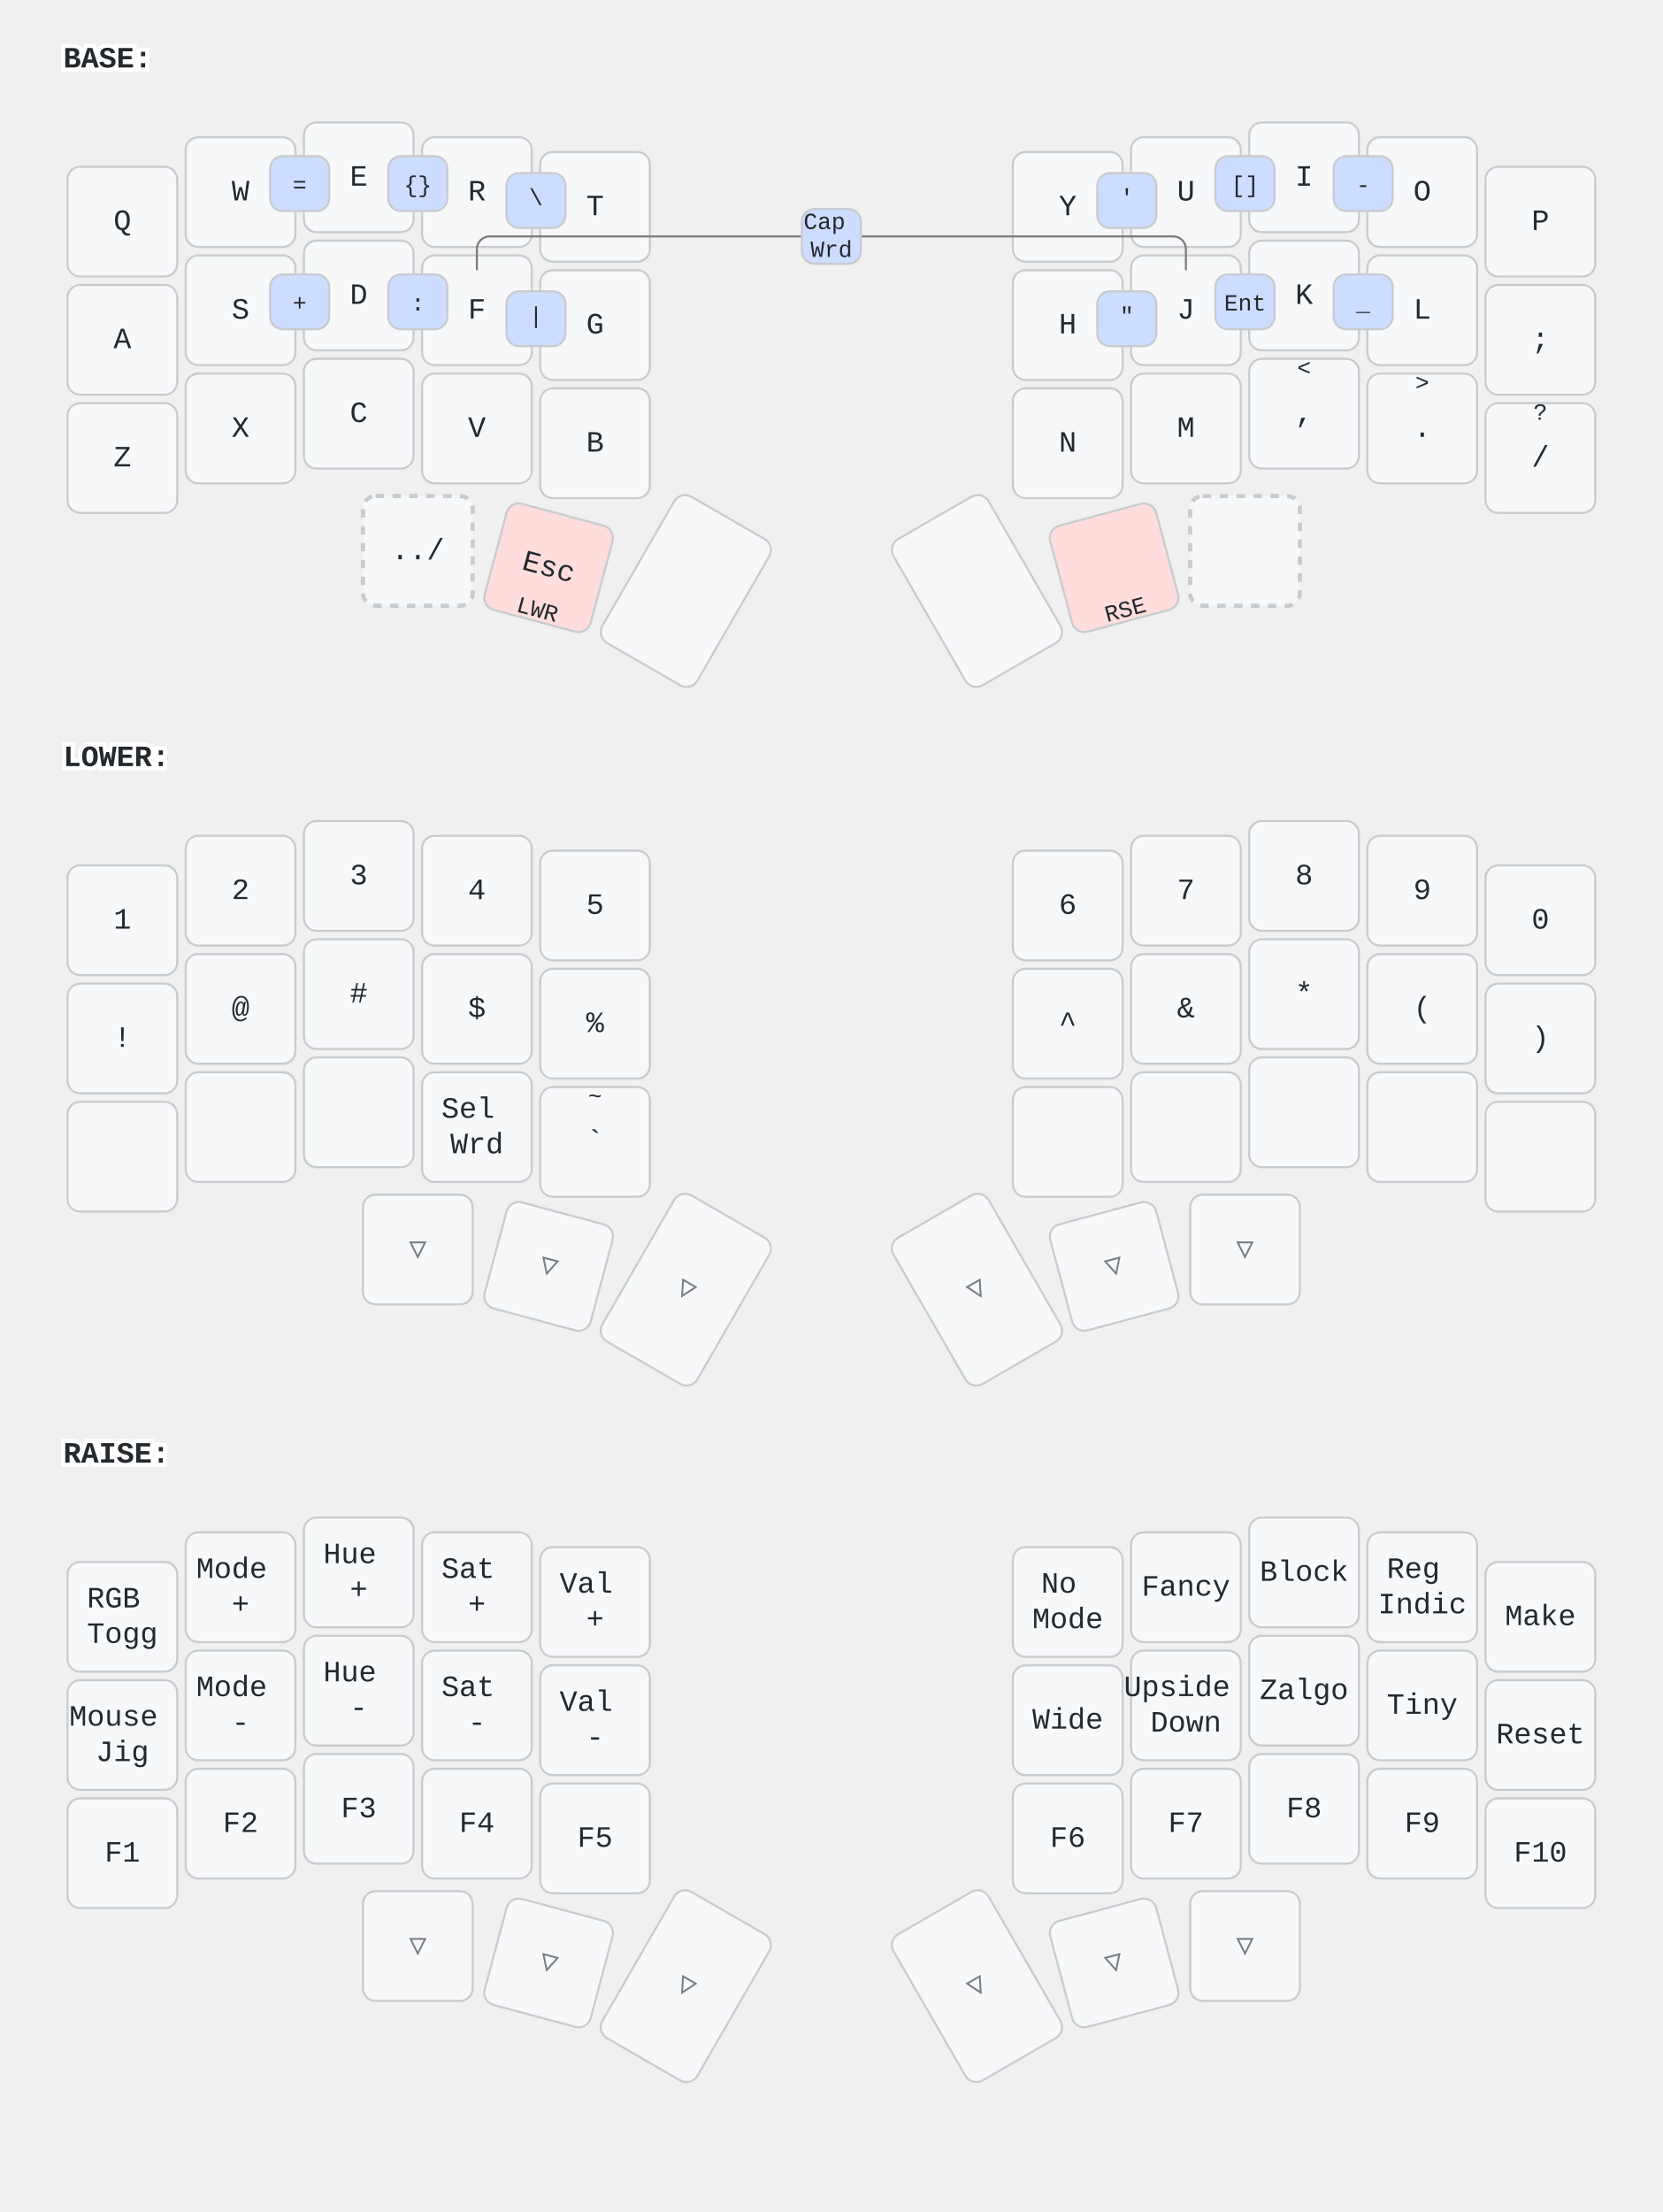
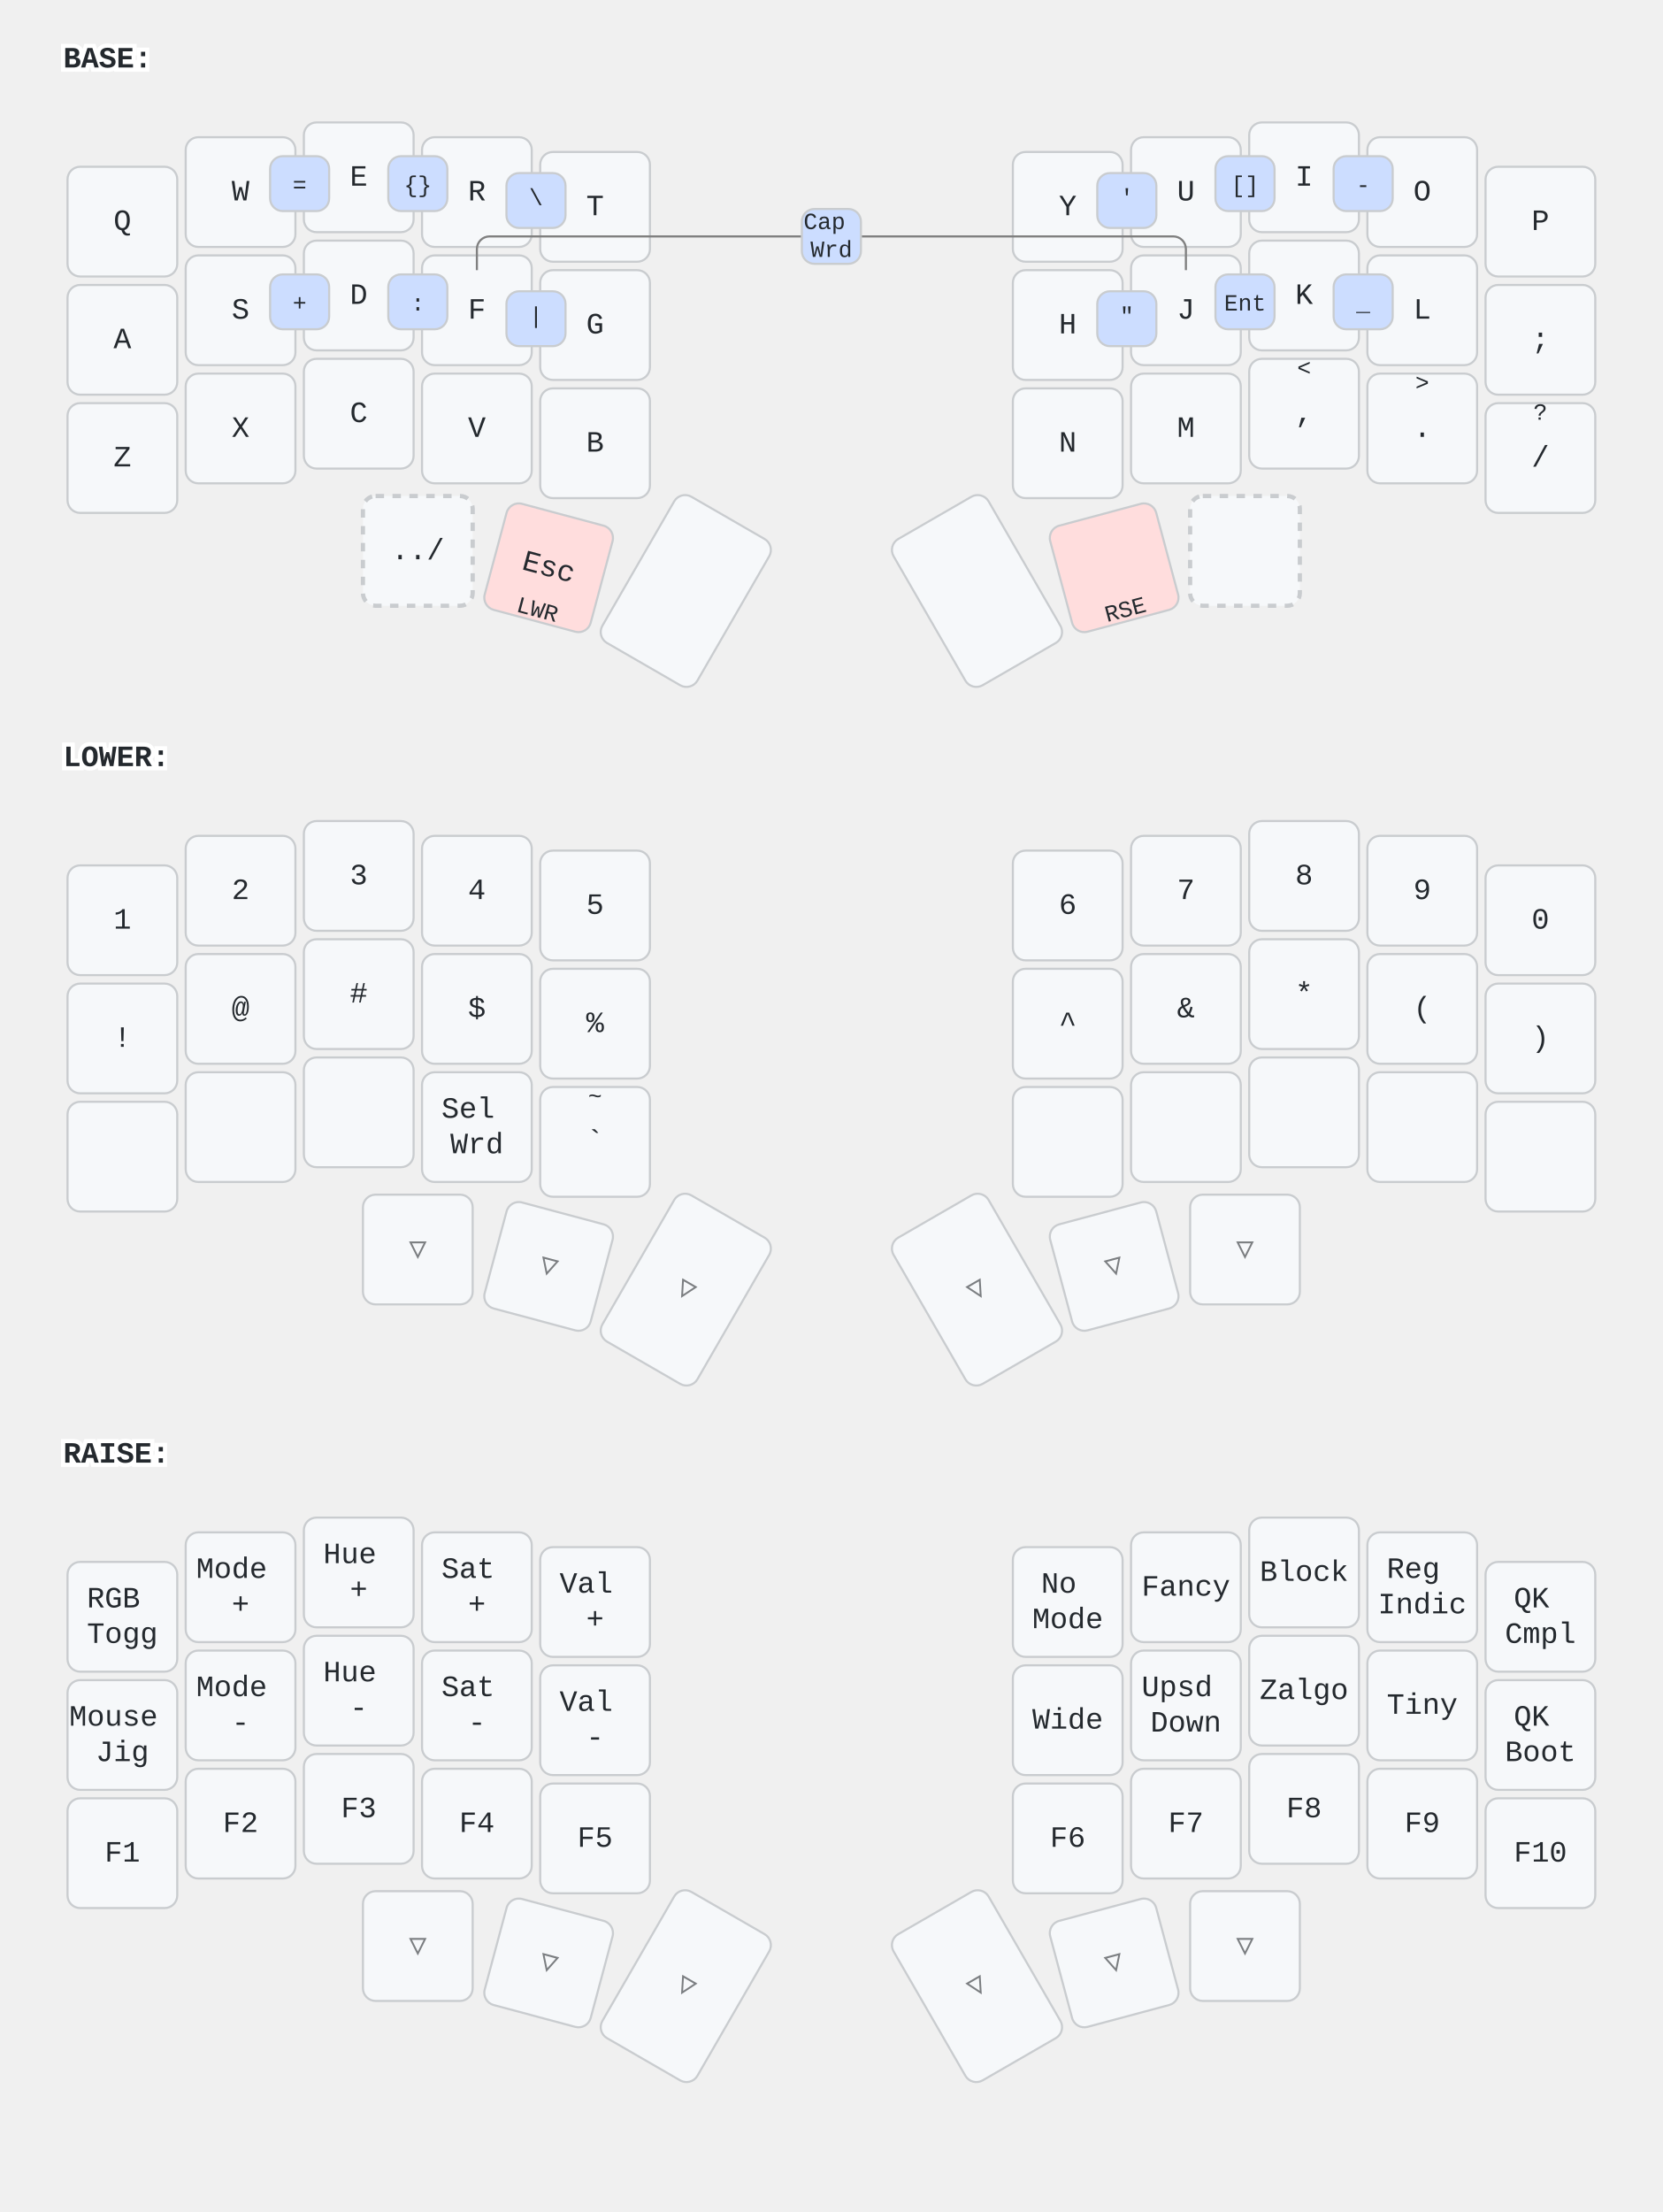
<svg xmlns="http://www.w3.org/2000/svg" xmlns:xlink="http://www.w3.org/1999/xlink" width="788" height="1048" viewBox="0 0 788 1048" class="keymap">
  <defs>/* start glyphs */
<svg id="mdi:apple-keyboard-caps">
      <svg id="mdi-apple-keyboard-caps" viewBox="0 0 24 24">
        <path d="M15,14V8H17.17L12,2.83L6.83,8H9V14H15M12,0L22,10H17V16H7V10H2L12,0M7,18H17V24H7V18M15,20H9V22H15V20Z" />
      </svg>
    </svg>
    <svg id="mdi:apple-keyboard-command">
      <svg id="mdi-apple-keyboard-command" viewBox="0 0 24 24">
        <path d="M6,2A4,4 0 0,1 10,6V8H14V6A4,4 0 0,1 18,2A4,4 0 0,1 22,6A4,4 0 0,1 18,10H16V14H18A4,4 0 0,1 22,18A4,4 0 0,1 18,22A4,4 0 0,1 14,18V16H10V18A4,4 0 0,1 6,22A4,4 0 0,1 2,18A4,4 0 0,1 6,14H8V10H6A4,4 0 0,1 2,6A4,4 0 0,1 6,2M16,18A2,2 0 0,0 18,20A2,2 0 0,0 20,18A2,2 0 0,0 18,16H16V18M14,10H10V14H14V10M6,16A2,2 0 0,0 4,18A2,2 0 0,0 6,20A2,2 0 0,0 8,18V16H6M8,6A2,2 0 0,0 6,4A2,2 0 0,0 4,6A2,2 0 0,0 6,8H8V6M18,8A2,2 0 0,0 20,6A2,2 0 0,0 18,4A2,2 0 0,0 16,6V8H18Z" />
      </svg>
    </svg>
    <svg id="mdi:apple-keyboard-control">
      <svg id="mdi-apple-keyboard-control" viewBox="0 0 24 24">
        <path d="M19.78,11.78L18.36,13.19L12,6.83L5.64,13.19L4.22,11.78L12,4L19.78,11.78Z" />
      </svg>
    </svg>
    <svg id="mdi:apple-keyboard-option">
      <svg id="mdi-apple-keyboard-option" viewBox="0 0 24 24">
        <path d="M3,4H9.11L16.15,18H21V20H14.88L7.84,6H3V4M14,4H21V6H14V4Z" />
      </svg>
    </svg>
    <svg id="mdi:apple-keyboard-shift">
      <svg id="mdi-apple-keyboard-shift" viewBox="0 0 24 24">
        <path d="M15,18V12H17.17L12,6.83L6.83,12H9V18H15M12,4L22,14H17V20H7V14H2L12,4Z" />
      </svg>
    </svg>
    <svg id="mdi:arrow-down">
      <svg id="mdi-arrow-down" viewBox="0 0 24 24">
        <path d="M11,4H13V16L18.5,10.5L19.92,11.92L12,19.84L4.08,11.92L5.5,10.5L11,16V4Z" />
      </svg>
    </svg>
    <svg id="mdi:arrow-left">
      <svg id="mdi-arrow-left" viewBox="0 0 24 24">
        <path d="M20,11V13H8L13.5,18.5L12.08,19.92L4.16,12L12.08,4.08L13.5,5.5L8,11H20Z" />
      </svg>
    </svg>
    <svg id="mdi:arrow-right">
      <svg id="mdi-arrow-right" viewBox="0 0 24 24">
        <path d="M4,11V13H16L10.5,18.5L11.92,19.92L19.84,12L11.92,4.08L10.5,5.5L16,11H4Z" />
      </svg>
    </svg>
    <svg id="mdi:arrow-up">
      <svg id="mdi-arrow-up" viewBox="0 0 24 24">
        <path d="M13,20H11V8L5.5,13.5L4.08,12.08L12,4.16L19.92,12.08L18.5,13.5L13,8V20Z" />
      </svg>
    </svg>
    <svg id="mdi:backspace-outline">
      <svg id="mdi-backspace-outline" viewBox="0 0 24 24">
        <path d="M19,15.59L17.59,17L14,13.41L10.41,17L9,15.59L12.59,12L9,8.41L10.41,7L14,10.59L17.59,7L19,8.41L15.41,12L19,15.59M22,3A2,2 0 0,1 24,5V19A2,2 0 0,1 22,21H7C6.31,21 5.77,20.64 5.41,20.11L0,12L5.41,3.88C5.77,3.35 6.31,3 7,3H22M22,5H7L2.28,12L7,19H22V5Z" />
      </svg>
    </svg>
    <svg id="mdi:content-paste">
      <svg id="mdi-content-paste" viewBox="0 0 24 24">
        <path d="M19,20H5V4H7V7H17V4H19M12,2A1,1 0 0,1 13,3A1,1 0 0,1 12,4A1,1 0 0,1 11,3A1,1 0 0,1 12,2M19,2H14.82C14.4,0.84 13.3,0 12,0C10.7,0 9.6,0.84 9.18,2H5A2,2 0 0,0 3,4V20A2,2 0 0,0 5,22H19A2,2 0 0,0 21,20V4A2,2 0 0,0 19,2Z" />
      </svg>
    </svg>
    <svg id="mdi:keyboard-space">
      <svg id="mdi-keyboard-space" viewBox="0 0 24 24">
        <path d="M3 15H5V19H19V15H21V19C21 20.1 20.1 21 19 21H5C3.9 21 3 20.1 3 19V15Z" />
      </svg>
    </svg>
    <svg id="mdi:keyboard-tab">
      <svg id="mdi-keyboard-tab" viewBox="0 0 24 24">
        <path d="M20,18H22V6H20M11.59,7.41L15.17,11H1V13H15.17L11.59,16.58L13,18L19,12L13,6L11.59,7.41Z" />
      </svg>
    </svg>
    <svg id="mdi:play-pause">
      <svg id="mdi-play-pause" viewBox="0 0 24 24">
        <path d="M3,5V19L11,12M13,19H16V5H13M18,5V19H21V5" />
      </svg>
    </svg>
    <svg id="mdi:volume-minus">
      <svg id="mdi-volume-minus" viewBox="0 0 24 24">
        <path d="M3,9H7L12,4V20L7,15H3V9M14,11H22V13H14V11Z" />
      </svg>
    </svg>
    <svg id="mdi:volume-plus">
      <svg id="mdi-volume-plus" viewBox="0 0 24 24">
        <path d="M3,9H7L12,4V20L7,15H3V9M14,11H17V8H19V11H22V13H19V16H17V13H14V11Z" />
      </svg>
    </svg>
  </defs>/* end glyphs */
<style>/* inherit to force styles through use tags */
svg path {
    fill: inherit;
}

/* font and background color specifications */
svg.keymap {
    font-family: SFMono-Regular,Consolas,Liberation Mono,Menlo,monospace;
    font-size: 14px;
    font-kerning: normal;
    text-rendering: optimizeLegibility;
    fill: #24292e;
}

/* default key styling */
rect.key {
    fill: #f6f8fa;
}

rect.key, rect.combo {
    stroke: #c9cccf;
    stroke-width: 1;
}

/* default key side styling, only used is draw_key_sides is set */
rect.side {
    filter: brightness(90%);
}

/* color accent for combo boxes */
rect.combo, rect.combo-separate {
    fill: #cdf;
}

/* color accent for held keys */
rect.held, rect.combo.held {
    fill: #fdd;
}

/* color accent for ghost (optional) keys */
rect.ghost, rect.combo.ghost {
    stroke-dasharray: 4, 4;
    stroke-width: 2;
}

text {
    text-anchor: middle;
    dominant-baseline: middle;
}

/* styling for layer labels */
text.label {
    font-weight: bold;
    text-anchor: start;
    stroke: white;
    stroke-width: 4;
    paint-order: stroke;
}

/* styling for optional footer */
text.footer {
    text-anchor: end;
    dominant-baseline: auto;
    stroke: white;
    stroke-width: 4;
    paint-order: stroke;
}

/* styling for combo tap, and key hold/shifted label text */
text.combo, text.hold, text.shifted {
    font-size: 11px;
}

text.hold {
    text-anchor: middle;
    dominant-baseline: auto;
}

text.shifted {
    text-anchor: middle;
    dominant-baseline: hanging;
}

/* styling for hold/shifted label text in combo box */
text.combo.hold, text.combo.shifted {
    font-size: 8px;
}

/* lighter symbol for transparent keys */
text.trans {
    fill: #7b7e81;
}

/* styling for combo dendrons */
path.combo {
    stroke-width: 1;
    stroke: gray;
    fill: none;
}

/* Start Tabler Icons Cleanup */
/* cannot use height/width with glyphs */
.icon-tabler &gt; path {
    fill: inherit;
    stroke: inherit;
    stroke-width: 2;
}
/* hide tabler's default box */
.icon-tabler &gt; path[stroke="none"][fill="none"] {
    visibility: hidden;
}
/* End Tabler Icons Cleanup */
</style>
  <g transform="translate(30, 0)" class="layer-BASE">
    <text x="0" y="28" class="label">BASE:</text>
    <g transform="translate(0, 56)">
      <g transform="translate(28, 49)" class="key keypos-0">
        <rect rx="6" ry="6" x="-26" y="-26" width="52" height="52" class="key" />
        <text x="0" y="0" class="key tap">Q</text>
      </g>
      <g transform="translate(84, 35)" class="key keypos-1">
        <rect rx="6" ry="6" x="-26" y="-26" width="52" height="52" class="key" />
        <text x="0" y="0" class="key tap">W</text>
      </g>
      <g transform="translate(140, 28)" class="key keypos-2">
        <rect rx="6" ry="6" x="-26" y="-26" width="52" height="52" class="key" />
        <text x="0" y="0" class="key tap">E</text>
      </g>
      <g transform="translate(196, 35)" class="key keypos-3">
        <rect rx="6" ry="6" x="-26" y="-26" width="52" height="52" class="key" />
        <text x="0" y="0" class="key tap">R</text>
      </g>
      <g transform="translate(252, 42)" class="key keypos-4">
        <rect rx="6" ry="6" x="-26" y="-26" width="52" height="52" class="key" />
        <text x="0" y="0" class="key tap">T</text>
      </g>
      <g transform="translate(476, 42)" class="key keypos-5">
        <rect rx="6" ry="6" x="-26" y="-26" width="52" height="52" class="key" />
        <text x="0" y="0" class="key tap">Y</text>
      </g>
      <g transform="translate(532, 35)" class="key keypos-6">
        <rect rx="6" ry="6" x="-26" y="-26" width="52" height="52" class="key" />
        <text x="0" y="0" class="key tap">U</text>
      </g>
      <g transform="translate(588, 28)" class="key keypos-7">
        <rect rx="6" ry="6" x="-26" y="-26" width="52" height="52" class="key" />
        <text x="0" y="0" class="key tap">I</text>
      </g>
      <g transform="translate(644, 35)" class="key keypos-8">
        <rect rx="6" ry="6" x="-26" y="-26" width="52" height="52" class="key" />
        <text x="0" y="0" class="key tap">O</text>
      </g>
      <g transform="translate(700, 49)" class="key keypos-9">
        <rect rx="6" ry="6" x="-26" y="-26" width="52" height="52" class="key" />
        <text x="0" y="0" class="key tap">P</text>
      </g>
      <g transform="translate(28, 105)" class="key keypos-10">
        <rect rx="6" ry="6" x="-26" y="-26" width="52" height="52" class="key" />
        <text x="0" y="0" class="key tap">A</text>
        <use href="#mdi:apple-keyboard-option" xlink:href="#mdi:apple-keyboard-option" x="-6" y="12" height="12" width="12.0" class="key hold glyph mdi:apple-keyboard-option" />
      </g>
      <g transform="translate(84, 91)" class="key keypos-11">
        <rect rx="6" ry="6" x="-26" y="-26" width="52" height="52" class="key" />
        <text x="0" y="0" class="key tap">S</text>
        <use href="#mdi:apple-keyboard-command" xlink:href="#mdi:apple-keyboard-command" x="-6" y="12" height="12" width="12.0" class="key hold glyph mdi:apple-keyboard-command" />
      </g>
      <g transform="translate(140, 84)" class="key keypos-12">
        <rect rx="6" ry="6" x="-26" y="-26" width="52" height="52" class="key" />
        <text x="0" y="0" class="key tap">D</text>
        <use href="#mdi:apple-keyboard-control" xlink:href="#mdi:apple-keyboard-control" x="-6" y="12" height="12" width="12.0" class="key hold glyph mdi:apple-keyboard-control" />
      </g>
      <g transform="translate(196, 91)" class="key keypos-13">
        <rect rx="6" ry="6" x="-26" y="-26" width="52" height="52" class="key" />
        <text x="0" y="0" class="key tap">F</text>
        <use href="#mdi:apple-keyboard-shift" xlink:href="#mdi:apple-keyboard-shift" x="-6" y="12" height="12" width="12.0" class="key hold glyph mdi:apple-keyboard-shift" />
      </g>
      <g transform="translate(252, 98)" class="key keypos-14">
        <rect rx="6" ry="6" x="-26" y="-26" width="52" height="52" class="key" />
        <text x="0" y="0" class="key tap">G</text>
      </g>
      <g transform="translate(476, 98)" class="key keypos-15">
        <rect rx="6" ry="6" x="-26" y="-26" width="52" height="52" class="key" />
        <text x="0" y="0" class="key tap">H</text>
      </g>
      <g transform="translate(532, 91)" class="key keypos-16">
        <rect rx="6" ry="6" x="-26" y="-26" width="52" height="52" class="key" />
        <text x="0" y="0" class="key tap">J</text>
        <use href="#mdi:apple-keyboard-shift" xlink:href="#mdi:apple-keyboard-shift" x="-6" y="12" height="12" width="12.0" class="key hold glyph mdi:apple-keyboard-shift" />
      </g>
      <g transform="translate(588, 84)" class="key keypos-17">
        <rect rx="6" ry="6" x="-26" y="-26" width="52" height="52" class="key" />
        <text x="0" y="0" class="key tap">K</text>
        <use href="#mdi:apple-keyboard-control" xlink:href="#mdi:apple-keyboard-control" x="-6" y="12" height="12" width="12.0" class="key hold glyph mdi:apple-keyboard-control" />
      </g>
      <g transform="translate(644, 91)" class="key keypos-18">
        <rect rx="6" ry="6" x="-26" y="-26" width="52" height="52" class="key" />
        <text x="0" y="0" class="key tap">L</text>
        <use href="#mdi:apple-keyboard-command" xlink:href="#mdi:apple-keyboard-command" x="-6" y="12" height="12" width="12.0" class="key hold glyph mdi:apple-keyboard-command" />
      </g>
      <g transform="translate(700, 105)" class="key keypos-19">
        <rect rx="6" ry="6" x="-26" y="-26" width="52" height="52" class="key" />
        <text x="0" y="0" class="key tap">;</text>
        <use href="#mdi:apple-keyboard-option" xlink:href="#mdi:apple-keyboard-option" x="-6" y="12" height="12" width="12.0" class="key hold glyph mdi:apple-keyboard-option" />
      </g>
      <g transform="translate(28, 161)" class="key keypos-20">
        <rect rx="6" ry="6" x="-26" y="-26" width="52" height="52" class="key" />
        <text x="0" y="0" class="key tap">Z</text>
      </g>
      <g transform="translate(84, 147)" class="key keypos-21">
        <rect rx="6" ry="6" x="-26" y="-26" width="52" height="52" class="key" />
        <text x="0" y="0" class="key tap">X</text>
      </g>
      <g transform="translate(140, 140)" class="key keypos-22">
        <rect rx="6" ry="6" x="-26" y="-26" width="52" height="52" class="key" />
        <text x="0" y="0" class="key tap">C</text>
      </g>
      <g transform="translate(196, 147)" class="key keypos-23">
        <rect rx="6" ry="6" x="-26" y="-26" width="52" height="52" class="key" />
        <text x="0" y="0" class="key tap">V</text>
      </g>
      <g transform="translate(252, 154)" class="key keypos-24">
        <rect rx="6" ry="6" x="-26" y="-26" width="52" height="52" class="key" />
        <text x="0" y="0" class="key tap">B</text>
      </g>
      <g transform="translate(476, 154)" class="key keypos-25">
        <rect rx="6" ry="6" x="-26" y="-26" width="52" height="52" class="key" />
        <text x="0" y="0" class="key tap">N</text>
      </g>
      <g transform="translate(532, 147)" class="key keypos-26">
        <rect rx="6" ry="6" x="-26" y="-26" width="52" height="52" class="key" />
        <text x="0" y="0" class="key tap">M</text>
      </g>
      <g transform="translate(588, 140)" class="key keypos-27">
        <rect rx="6" ry="6" x="-26" y="-26" width="52" height="52" class="key" />
        <text x="0" y="0" class="key tap">,</text>
        <text x="0" y="-24" class="key shifted">&lt;</text>
      </g>
      <g transform="translate(644, 147)" class="key keypos-28">
        <rect rx="6" ry="6" x="-26" y="-26" width="52" height="52" class="key" />
        <text x="0" y="0" class="key tap">.</text>
        <text x="0" y="-24" class="key shifted">&gt;</text>
      </g>
      <g transform="translate(700, 161)" class="key keypos-29">
        <rect rx="6" ry="6" x="-26" y="-26" width="52" height="52" class="key" />
        <text x="0" y="0" class="key tap">/</text>
        <text x="0" y="-24" class="key shifted">?</text>
      </g>
      <g transform="translate(168, 205)" class="key ghost keypos-30">
        <rect rx="6" ry="6" x="-26" y="-26" width="52" height="52" class="key ghost" />
        <text x="0" y="0" class="key ghost tap">../</text>
      </g>
      <g transform="translate(230, 213) rotate(15.0)" class="key held keypos-31">
        <rect rx="6" ry="6" x="-26" y="-26" width="52" height="52" class="key held" />
        <text x="0" y="0" class="key held tap">Esc</text>
        <text x="0" y="24" class="key held hold">LWR</text>
      </g>
      <g transform="translate(295, 224) rotate(30.0)" class="key keypos-32">
        <rect rx="6" ry="6" x="-26" y="-40" width="52" height="80" class="key" />
        <use href="#mdi:keyboard-space" xlink:href="#mdi:keyboard-space" x="-7" y="-7" height="14" width="14.0" class="key tap glyph mdi:keyboard-space" />
      </g>
      <g transform="translate(433, 224) rotate(-30.0)" class="key keypos-33">
        <rect rx="6" ry="6" x="-26" y="-40" width="52" height="80" class="key" />
        <use href="#mdi:backspace-outline" xlink:href="#mdi:backspace-outline" x="-7" y="-7" height="14" width="14.0" class="key tap glyph mdi:backspace-outline" />
      </g>
      <g transform="translate(498, 213) rotate(-15.0)" class="key held keypos-34">
        <rect rx="6" ry="6" x="-26" y="-26" width="52" height="52" class="key held" />
        <use href="#mdi:content-paste" xlink:href="#mdi:content-paste" x="-7" y="-7" height="14" width="14.0" class="key held tap glyph mdi:content-paste" />
        <text x="0" y="24" class="key held hold">RSE</text>
      </g>
      <g transform="translate(560, 205)" class="key ghost keypos-35">
        <rect rx="6" ry="6" x="-26" y="-26" width="52" height="52" class="key ghost" />
        <use href="#mdi:play-pause" xlink:href="#mdi:play-pause" x="-7" y="-7" height="14" width="14.0" class="key ghost tap glyph mdi:play-pause" />
      </g>
      <g class="combo combopos-0">
        <rect rx="6" ry="6" x="154" y="18" width="28" height="26" class="combo" />
        <text x="168" y="32" class="combo tap">{}</text>
      </g>
      <g class="combo combopos-1">
        <rect rx="6" ry="6" x="210" y="26" width="28" height="26" class="combo" />
        <text x="224" y="38" class="combo tap">\</text>
      </g>
      <g class="combo combopos-2">
        <rect rx="6" ry="6" x="546" y="18" width="28" height="26" class="combo" />
        <text x="560" y="32" class="combo tap">[]</text>
      </g>
      <g class="combo combopos-3">
        <rect rx="6" ry="6" x="98" y="18" width="28" height="26" class="combo" />
        <text x="112" y="32" class="combo tap">=</text>
      </g>
      <g class="combo combopos-4">
        <rect rx="6" ry="6" x="602" y="18" width="28" height="26" class="combo" />
        <text x="616" y="32" class="combo tap">-</text>
      </g>
      <g class="combo combopos-5">
        <rect rx="6" ry="6" x="210" y="82" width="28" height="26" class="combo" />
        <text x="224" y="94" class="combo tap">|</text>
      </g>
      <g class="combo combopos-6">
        <rect rx="6" ry="6" x="154" y="74" width="28" height="26" class="combo" />
        <text x="168" y="88" class="combo tap">:</text>
      </g>
      <g class="combo combopos-7">
        <path d="M364,56 h-162 a6.0,6.0 0 0 0 -6.0,6.0 v10" class="combo" />
        <path d="M364,56 h162 a6.0,6.0 0 0 1 6.0,6.0 v10" class="combo" />
        <rect rx="6" ry="6" x="350" y="43" width="28" height="26" class="combo" />
        <text x="364" y="56" class="combo tap">
          <tspan x="364" dy="-0.6em">Cap</tspan>
          <tspan x="364" dy="1.2em">Wrd</tspan>
        </text>
      </g>
      <g class="combo combopos-8">
        <rect rx="6" ry="6" x="490" y="82" width="28" height="26" class="combo" />
        <text x="504" y="94" class="combo tap">"</text>
      </g>
      <g class="combo combopos-9">
        <rect rx="6" ry="6" x="490" y="26" width="28" height="26" class="combo" />
        <text x="504" y="38" class="combo tap">'</text>
      </g>
      <g class="combo combopos-10">
        <rect rx="6" ry="6" x="98" y="74" width="28" height="26" class="combo" />
        <text x="112" y="88" class="combo tap">+</text>
      </g>
      <g class="combo combopos-11">
        <rect rx="6" ry="6" x="546" y="74" width="28" height="26" class="combo" />
        <text x="560" y="88" class="combo tap">Ent</text>
      </g>
      <g class="combo combopos-12">
        <rect rx="6" ry="6" x="602" y="74" width="28" height="26" class="combo" />
        <text x="616" y="88" class="combo tap">_</text>
      </g>
    </g>
  </g>
  <g transform="translate(30, 331)" class="layer-LOWER">
    <text x="0" y="28" class="label">LOWER:</text>
    <g transform="translate(0, 56)">
      <g transform="translate(28, 49)" class="key keypos-0">
        <rect rx="6" ry="6" x="-26" y="-26" width="52" height="52" class="key" />
        <text x="0" y="0" class="key tap">1</text>
      </g>
      <g transform="translate(84, 35)" class="key keypos-1">
        <rect rx="6" ry="6" x="-26" y="-26" width="52" height="52" class="key" />
        <text x="0" y="0" class="key tap">2</text>
      </g>
      <g transform="translate(140, 28)" class="key keypos-2">
        <rect rx="6" ry="6" x="-26" y="-26" width="52" height="52" class="key" />
        <text x="0" y="0" class="key tap">3</text>
      </g>
      <g transform="translate(196, 35)" class="key keypos-3">
        <rect rx="6" ry="6" x="-26" y="-26" width="52" height="52" class="key" />
        <text x="0" y="0" class="key tap">4</text>
      </g>
      <g transform="translate(252, 42)" class="key keypos-4">
        <rect rx="6" ry="6" x="-26" y="-26" width="52" height="52" class="key" />
        <text x="0" y="0" class="key tap">5</text>
      </g>
      <g transform="translate(476, 42)" class="key keypos-5">
        <rect rx="6" ry="6" x="-26" y="-26" width="52" height="52" class="key" />
        <text x="0" y="0" class="key tap">6</text>
      </g>
      <g transform="translate(532, 35)" class="key keypos-6">
        <rect rx="6" ry="6" x="-26" y="-26" width="52" height="52" class="key" />
        <text x="0" y="0" class="key tap">7</text>
      </g>
      <g transform="translate(588, 28)" class="key keypos-7">
        <rect rx="6" ry="6" x="-26" y="-26" width="52" height="52" class="key" />
        <text x="0" y="0" class="key tap">8</text>
      </g>
      <g transform="translate(644, 35)" class="key keypos-8">
        <rect rx="6" ry="6" x="-26" y="-26" width="52" height="52" class="key" />
        <text x="0" y="0" class="key tap">9</text>
      </g>
      <g transform="translate(700, 49)" class="key keypos-9">
        <rect rx="6" ry="6" x="-26" y="-26" width="52" height="52" class="key" />
        <text x="0" y="0" class="key tap">0</text>
      </g>
      <g transform="translate(28, 105)" class="key keypos-10">
        <rect rx="6" ry="6" x="-26" y="-26" width="52" height="52" class="key" />
        <text x="0" y="0" class="key tap">!</text>
      </g>
      <g transform="translate(84, 91)" class="key keypos-11">
        <rect rx="6" ry="6" x="-26" y="-26" width="52" height="52" class="key" />
        <text x="0" y="0" class="key tap">@</text>
      </g>
      <g transform="translate(140, 84)" class="key keypos-12">
        <rect rx="6" ry="6" x="-26" y="-26" width="52" height="52" class="key" />
        <text x="0" y="0" class="key tap">#</text>
      </g>
      <g transform="translate(196, 91)" class="key keypos-13">
        <rect rx="6" ry="6" x="-26" y="-26" width="52" height="52" class="key" />
        <text x="0" y="0" class="key tap">$</text>
      </g>
      <g transform="translate(252, 98)" class="key keypos-14">
        <rect rx="6" ry="6" x="-26" y="-26" width="52" height="52" class="key" />
        <text x="0" y="0" class="key tap">%</text>
      </g>
      <g transform="translate(476, 98)" class="key keypos-15">
        <rect rx="6" ry="6" x="-26" y="-26" width="52" height="52" class="key" />
        <text x="0" y="0" class="key tap">^</text>
      </g>
      <g transform="translate(532, 91)" class="key keypos-16">
        <rect rx="6" ry="6" x="-26" y="-26" width="52" height="52" class="key" />
        <text x="0" y="0" class="key tap">&amp;</text>
      </g>
      <g transform="translate(588, 84)" class="key keypos-17">
        <rect rx="6" ry="6" x="-26" y="-26" width="52" height="52" class="key" />
        <text x="0" y="0" class="key tap">*</text>
      </g>
      <g transform="translate(644, 91)" class="key keypos-18">
        <rect rx="6" ry="6" x="-26" y="-26" width="52" height="52" class="key" />
        <text x="0" y="0" class="key tap">(</text>
      </g>
      <g transform="translate(700, 105)" class="key keypos-19">
        <rect rx="6" ry="6" x="-26" y="-26" width="52" height="52" class="key" />
        <text x="0" y="0" class="key tap">)</text>
      </g>
      <g transform="translate(28, 161)" class="key keypos-20">
        <rect rx="6" ry="6" x="-26" y="-26" width="52" height="52" class="key" />
        <use href="#mdi:volume-minus" xlink:href="#mdi:volume-minus" x="-7" y="-7" height="14" width="14.0" class="key tap glyph mdi:volume-minus" />
      </g>
      <g transform="translate(84, 147)" class="key keypos-21">
        <rect rx="6" ry="6" x="-26" y="-26" width="52" height="52" class="key" />
        <use href="#mdi:keyboard-tab" xlink:href="#mdi:keyboard-tab" x="-7" y="-7" height="14" width="14.0" class="key tap glyph mdi:keyboard-tab" />
      </g>
      <g transform="translate(140, 140)" class="key keypos-22">
        <rect rx="6" ry="6" x="-26" y="-26" width="52" height="52" class="key" />
        <use href="#mdi:apple-keyboard-caps" xlink:href="#mdi:apple-keyboard-caps" x="-7" y="-7" height="14" width="14.0" class="key tap glyph mdi:apple-keyboard-caps" />
      </g>
      <g transform="translate(196, 147)" class="key keypos-23">
        <rect rx="6" ry="6" x="-26" y="-26" width="52" height="52" class="key" />
        <text x="0" y="0" class="key tap">
          <tspan x="0" dy="-0.6em">Sel</tspan>
          <tspan x="0" dy="1.2em">Wrd</tspan>
        </text>
      </g>
      <g transform="translate(252, 154)" class="key keypos-24">
        <rect rx="6" ry="6" x="-26" y="-26" width="52" height="52" class="key" />
        <text x="0" y="0" class="key tap">`</text>
        <text x="0" y="-24" class="key shifted">~</text>
      </g>
      <g transform="translate(476, 154)" class="key keypos-25">
        <rect rx="6" ry="6" x="-26" y="-26" width="52" height="52" class="key" />
        <use href="#mdi:arrow-left" xlink:href="#mdi:arrow-left" x="-7" y="-7" height="14" width="14.0" class="key tap glyph mdi:arrow-left" />
      </g>
      <g transform="translate(532, 147)" class="key keypos-26">
        <rect rx="6" ry="6" x="-26" y="-26" width="52" height="52" class="key" />
        <use href="#mdi:arrow-down" xlink:href="#mdi:arrow-down" x="-7" y="-7" height="14" width="14.0" class="key tap glyph mdi:arrow-down" />
      </g>
      <g transform="translate(588, 140)" class="key keypos-27">
        <rect rx="6" ry="6" x="-26" y="-26" width="52" height="52" class="key" />
        <use href="#mdi:arrow-up" xlink:href="#mdi:arrow-up" x="-7" y="-7" height="14" width="14.0" class="key tap glyph mdi:arrow-up" />
      </g>
      <g transform="translate(644, 147)" class="key keypos-28">
        <rect rx="6" ry="6" x="-26" y="-26" width="52" height="52" class="key" />
        <use href="#mdi:arrow-right" xlink:href="#mdi:arrow-right" x="-7" y="-7" height="14" width="14.0" class="key tap glyph mdi:arrow-right" />
      </g>
      <g transform="translate(700, 161)" class="key keypos-29">
        <rect rx="6" ry="6" x="-26" y="-26" width="52" height="52" class="key" />
        <use href="#mdi:volume-plus" xlink:href="#mdi:volume-plus" x="-7" y="-7" height="14" width="14.0" class="key tap glyph mdi:volume-plus" />
      </g>
      <g transform="translate(168, 205)" class="key trans keypos-30">
        <rect rx="6" ry="6" x="-26" y="-26" width="52" height="52" class="key trans" />
        <text x="0" y="0" class="key trans tap">▽</text>
      </g>
      <g transform="translate(230, 213) rotate(15.0)" class="key trans keypos-31">
        <rect rx="6" ry="6" x="-26" y="-26" width="52" height="52" class="key trans" />
        <text x="0" y="0" class="key trans tap">▽</text>
      </g>
      <g transform="translate(295, 224) rotate(30.0)" class="key trans keypos-32">
        <rect rx="6" ry="6" x="-26" y="-40" width="52" height="80" class="key trans" />
        <text x="0" y="0" class="key trans tap">▽</text>
      </g>
      <g transform="translate(433, 224) rotate(-30.0)" class="key trans keypos-33">
        <rect rx="6" ry="6" x="-26" y="-40" width="52" height="80" class="key trans" />
        <text x="0" y="0" class="key trans tap">▽</text>
      </g>
      <g transform="translate(498, 213) rotate(-15.0)" class="key trans keypos-34">
        <rect rx="6" ry="6" x="-26" y="-26" width="52" height="52" class="key trans" />
        <text x="0" y="0" class="key trans tap">▽</text>
      </g>
      <g transform="translate(560, 205)" class="key trans keypos-35">
        <rect rx="6" ry="6" x="-26" y="-26" width="52" height="52" class="key trans" />
        <text x="0" y="0" class="key trans tap">▽</text>
      </g>
    </g>
  </g>
  <g transform="translate(30, 661)" class="layer-RAISE">
    <text x="0" y="28" class="label">RAISE:</text>
    <g transform="translate(0, 56)">
      <g transform="translate(28, 49)" class="key keypos-0">
        <rect rx="6" ry="6" x="-26" y="-26" width="52" height="52" class="key" />
        <text x="0" y="0" class="key tap">
          <tspan x="0" dy="-0.6em">RGB</tspan>
          <tspan x="0" dy="1.2em">Togg</tspan>
        </text>
      </g>
      <g transform="translate(84, 35)" class="key keypos-1">
        <rect rx="6" ry="6" x="-26" y="-26" width="52" height="52" class="key" />
        <text x="0" y="0" class="key tap">
          <tspan x="0" dy="-0.6em">Mode</tspan>
          <tspan x="0" dy="1.2em">+</tspan>
        </text>
      </g>
      <g transform="translate(140, 28)" class="key keypos-2">
        <rect rx="6" ry="6" x="-26" y="-26" width="52" height="52" class="key" />
        <text x="0" y="0" class="key tap">
          <tspan x="0" dy="-0.6em">Hue</tspan>
          <tspan x="0" dy="1.2em">+</tspan>
        </text>
      </g>
      <g transform="translate(196, 35)" class="key keypos-3">
        <rect rx="6" ry="6" x="-26" y="-26" width="52" height="52" class="key" />
        <text x="0" y="0" class="key tap">
          <tspan x="0" dy="-0.6em">Sat</tspan>
          <tspan x="0" dy="1.2em">+</tspan>
        </text>
      </g>
      <g transform="translate(252, 42)" class="key keypos-4">
        <rect rx="6" ry="6" x="-26" y="-26" width="52" height="52" class="key" />
        <text x="0" y="0" class="key tap">
          <tspan x="0" dy="-0.6em">Val</tspan>
          <tspan x="0" dy="1.2em">+</tspan>
        </text>
      </g>
      <g transform="translate(476, 42)" class="key keypos-5">
        <rect rx="6" ry="6" x="-26" y="-26" width="52" height="52" class="key" />
        <text x="0" y="0" class="key tap">
          <tspan x="0" dy="-0.6em">No</tspan>
          <tspan x="0" dy="1.2em">Mode</tspan>
        </text>
      </g>
      <g transform="translate(532, 35)" class="key keypos-6">
        <rect rx="6" ry="6" x="-26" y="-26" width="52" height="52" class="key" />
        <text x="0" y="0" class="key tap">Fancy</text>
      </g>
      <g transform="translate(588, 28)" class="key keypos-7">
        <rect rx="6" ry="6" x="-26" y="-26" width="52" height="52" class="key" />
        <text x="0" y="0" class="key tap">Block</text>
      </g>
      <g transform="translate(644, 35)" class="key keypos-8">
        <rect rx="6" ry="6" x="-26" y="-26" width="52" height="52" class="key" />
        <text x="0" y="0" class="key tap">
          <tspan x="0" dy="-0.6em">Reg</tspan>
          <tspan x="0" dy="1.2em">Indic</tspan>
        </text>
      </g>
      <g transform="translate(700, 49)" class="key keypos-9">
        <rect rx="6" ry="6" x="-26" y="-26" width="52" height="52" class="key" />
-         <text x="0" y="0" class="key tap">Make</text>
+         <text x="0" y="0" class="key tap">
+           <tspan x="0" dy="-0.6em">QK</tspan>
+           <tspan x="0" dy="1.2em">Cmpl</tspan>
+         </text>
      </g>
      <g transform="translate(28, 105)" class="key keypos-10">
        <rect rx="6" ry="6" x="-26" y="-26" width="52" height="52" class="key" />
        <text x="0" y="0" class="key tap">
          <tspan x="0" dy="-0.6em">Mouse</tspan>
          <tspan x="0" dy="1.2em">Jig</tspan>
        </text>
      </g>
      <g transform="translate(84, 91)" class="key keypos-11">
        <rect rx="6" ry="6" x="-26" y="-26" width="52" height="52" class="key" />
        <text x="0" y="0" class="key tap">
          <tspan x="0" dy="-0.6em">Mode</tspan>
          <tspan x="0" dy="1.2em">-</tspan>
        </text>
      </g>
      <g transform="translate(140, 84)" class="key keypos-12">
        <rect rx="6" ry="6" x="-26" y="-26" width="52" height="52" class="key" />
        <text x="0" y="0" class="key tap">
          <tspan x="0" dy="-0.6em">Hue</tspan>
          <tspan x="0" dy="1.2em">-</tspan>
        </text>
      </g>
      <g transform="translate(196, 91)" class="key keypos-13">
        <rect rx="6" ry="6" x="-26" y="-26" width="52" height="52" class="key" />
        <text x="0" y="0" class="key tap">
          <tspan x="0" dy="-0.6em">Sat</tspan>
          <tspan x="0" dy="1.2em">-</tspan>
        </text>
      </g>
      <g transform="translate(252, 98)" class="key keypos-14">
        <rect rx="6" ry="6" x="-26" y="-26" width="52" height="52" class="key" />
        <text x="0" y="0" class="key tap">
          <tspan x="0" dy="-0.6em">Val</tspan>
          <tspan x="0" dy="1.2em">-</tspan>
        </text>
      </g>
      <g transform="translate(476, 98)" class="key keypos-15">
        <rect rx="6" ry="6" x="-26" y="-26" width="52" height="52" class="key" />
        <text x="0" y="0" class="key tap">Wide</text>
      </g>
      <g transform="translate(532, 91)" class="key keypos-16">
        <rect rx="6" ry="6" x="-26" y="-26" width="52" height="52" class="key" />
        <text x="0" y="0" class="key tap">
-           <tspan x="0" dy="-0.6em">Upside</tspan>
+           <tspan x="0" dy="-0.6em">Upsd</tspan>
          <tspan x="0" dy="1.2em">Down</tspan>
        </text>
      </g>
      <g transform="translate(588, 84)" class="key keypos-17">
        <rect rx="6" ry="6" x="-26" y="-26" width="52" height="52" class="key" />
        <text x="0" y="0" class="key tap">Zalgo</text>
      </g>
      <g transform="translate(644, 91)" class="key keypos-18">
        <rect rx="6" ry="6" x="-26" y="-26" width="52" height="52" class="key" />
        <text x="0" y="0" class="key tap">Tiny</text>
      </g>
      <g transform="translate(700, 105)" class="key keypos-19">
        <rect rx="6" ry="6" x="-26" y="-26" width="52" height="52" class="key" />
-         <text x="0" y="0" class="key tap">Reset</text>
+         <text x="0" y="0" class="key tap">
+           <tspan x="0" dy="-0.6em">QK</tspan>
+           <tspan x="0" dy="1.2em">Boot</tspan>
+         </text>
      </g>
      <g transform="translate(28, 161)" class="key keypos-20">
        <rect rx="6" ry="6" x="-26" y="-26" width="52" height="52" class="key" />
        <text x="0" y="0" class="key tap">F1</text>
      </g>
      <g transform="translate(84, 147)" class="key keypos-21">
        <rect rx="6" ry="6" x="-26" y="-26" width="52" height="52" class="key" />
        <text x="0" y="0" class="key tap">F2</text>
      </g>
      <g transform="translate(140, 140)" class="key keypos-22">
        <rect rx="6" ry="6" x="-26" y="-26" width="52" height="52" class="key" />
        <text x="0" y="0" class="key tap">F3</text>
      </g>
      <g transform="translate(196, 147)" class="key keypos-23">
        <rect rx="6" ry="6" x="-26" y="-26" width="52" height="52" class="key" />
        <text x="0" y="0" class="key tap">F4</text>
      </g>
      <g transform="translate(252, 154)" class="key keypos-24">
        <rect rx="6" ry="6" x="-26" y="-26" width="52" height="52" class="key" />
        <text x="0" y="0" class="key tap">F5</text>
      </g>
      <g transform="translate(476, 154)" class="key keypos-25">
        <rect rx="6" ry="6" x="-26" y="-26" width="52" height="52" class="key" />
        <text x="0" y="0" class="key tap">F6</text>
      </g>
      <g transform="translate(532, 147)" class="key keypos-26">
        <rect rx="6" ry="6" x="-26" y="-26" width="52" height="52" class="key" />
        <text x="0" y="0" class="key tap">F7</text>
      </g>
      <g transform="translate(588, 140)" class="key keypos-27">
        <rect rx="6" ry="6" x="-26" y="-26" width="52" height="52" class="key" />
        <text x="0" y="0" class="key tap">F8</text>
      </g>
      <g transform="translate(644, 147)" class="key keypos-28">
        <rect rx="6" ry="6" x="-26" y="-26" width="52" height="52" class="key" />
        <text x="0" y="0" class="key tap">F9</text>
      </g>
      <g transform="translate(700, 161)" class="key keypos-29">
        <rect rx="6" ry="6" x="-26" y="-26" width="52" height="52" class="key" />
        <text x="0" y="0" class="key tap">F10</text>
      </g>
      <g transform="translate(168, 205)" class="key trans keypos-30">
        <rect rx="6" ry="6" x="-26" y="-26" width="52" height="52" class="key trans" />
        <text x="0" y="0" class="key trans tap">▽</text>
      </g>
      <g transform="translate(230, 213) rotate(15.0)" class="key trans keypos-31">
        <rect rx="6" ry="6" x="-26" y="-26" width="52" height="52" class="key trans" />
        <text x="0" y="0" class="key trans tap">▽</text>
      </g>
      <g transform="translate(295, 224) rotate(30.0)" class="key trans keypos-32">
        <rect rx="6" ry="6" x="-26" y="-40" width="52" height="80" class="key trans" />
        <text x="0" y="0" class="key trans tap">▽</text>
      </g>
      <g transform="translate(433, 224) rotate(-30.0)" class="key trans keypos-33">
        <rect rx="6" ry="6" x="-26" y="-40" width="52" height="80" class="key trans" />
        <text x="0" y="0" class="key trans tap">▽</text>
      </g>
      <g transform="translate(498, 213) rotate(-15.0)" class="key trans keypos-34">
        <rect rx="6" ry="6" x="-26" y="-26" width="52" height="52" class="key trans" />
        <text x="0" y="0" class="key trans tap">▽</text>
      </g>
      <g transform="translate(560, 205)" class="key trans keypos-35">
        <rect rx="6" ry="6" x="-26" y="-26" width="52" height="52" class="key trans" />
        <text x="0" y="0" class="key trans tap">▽</text>
      </g>
    </g>
  </g>
</svg>
